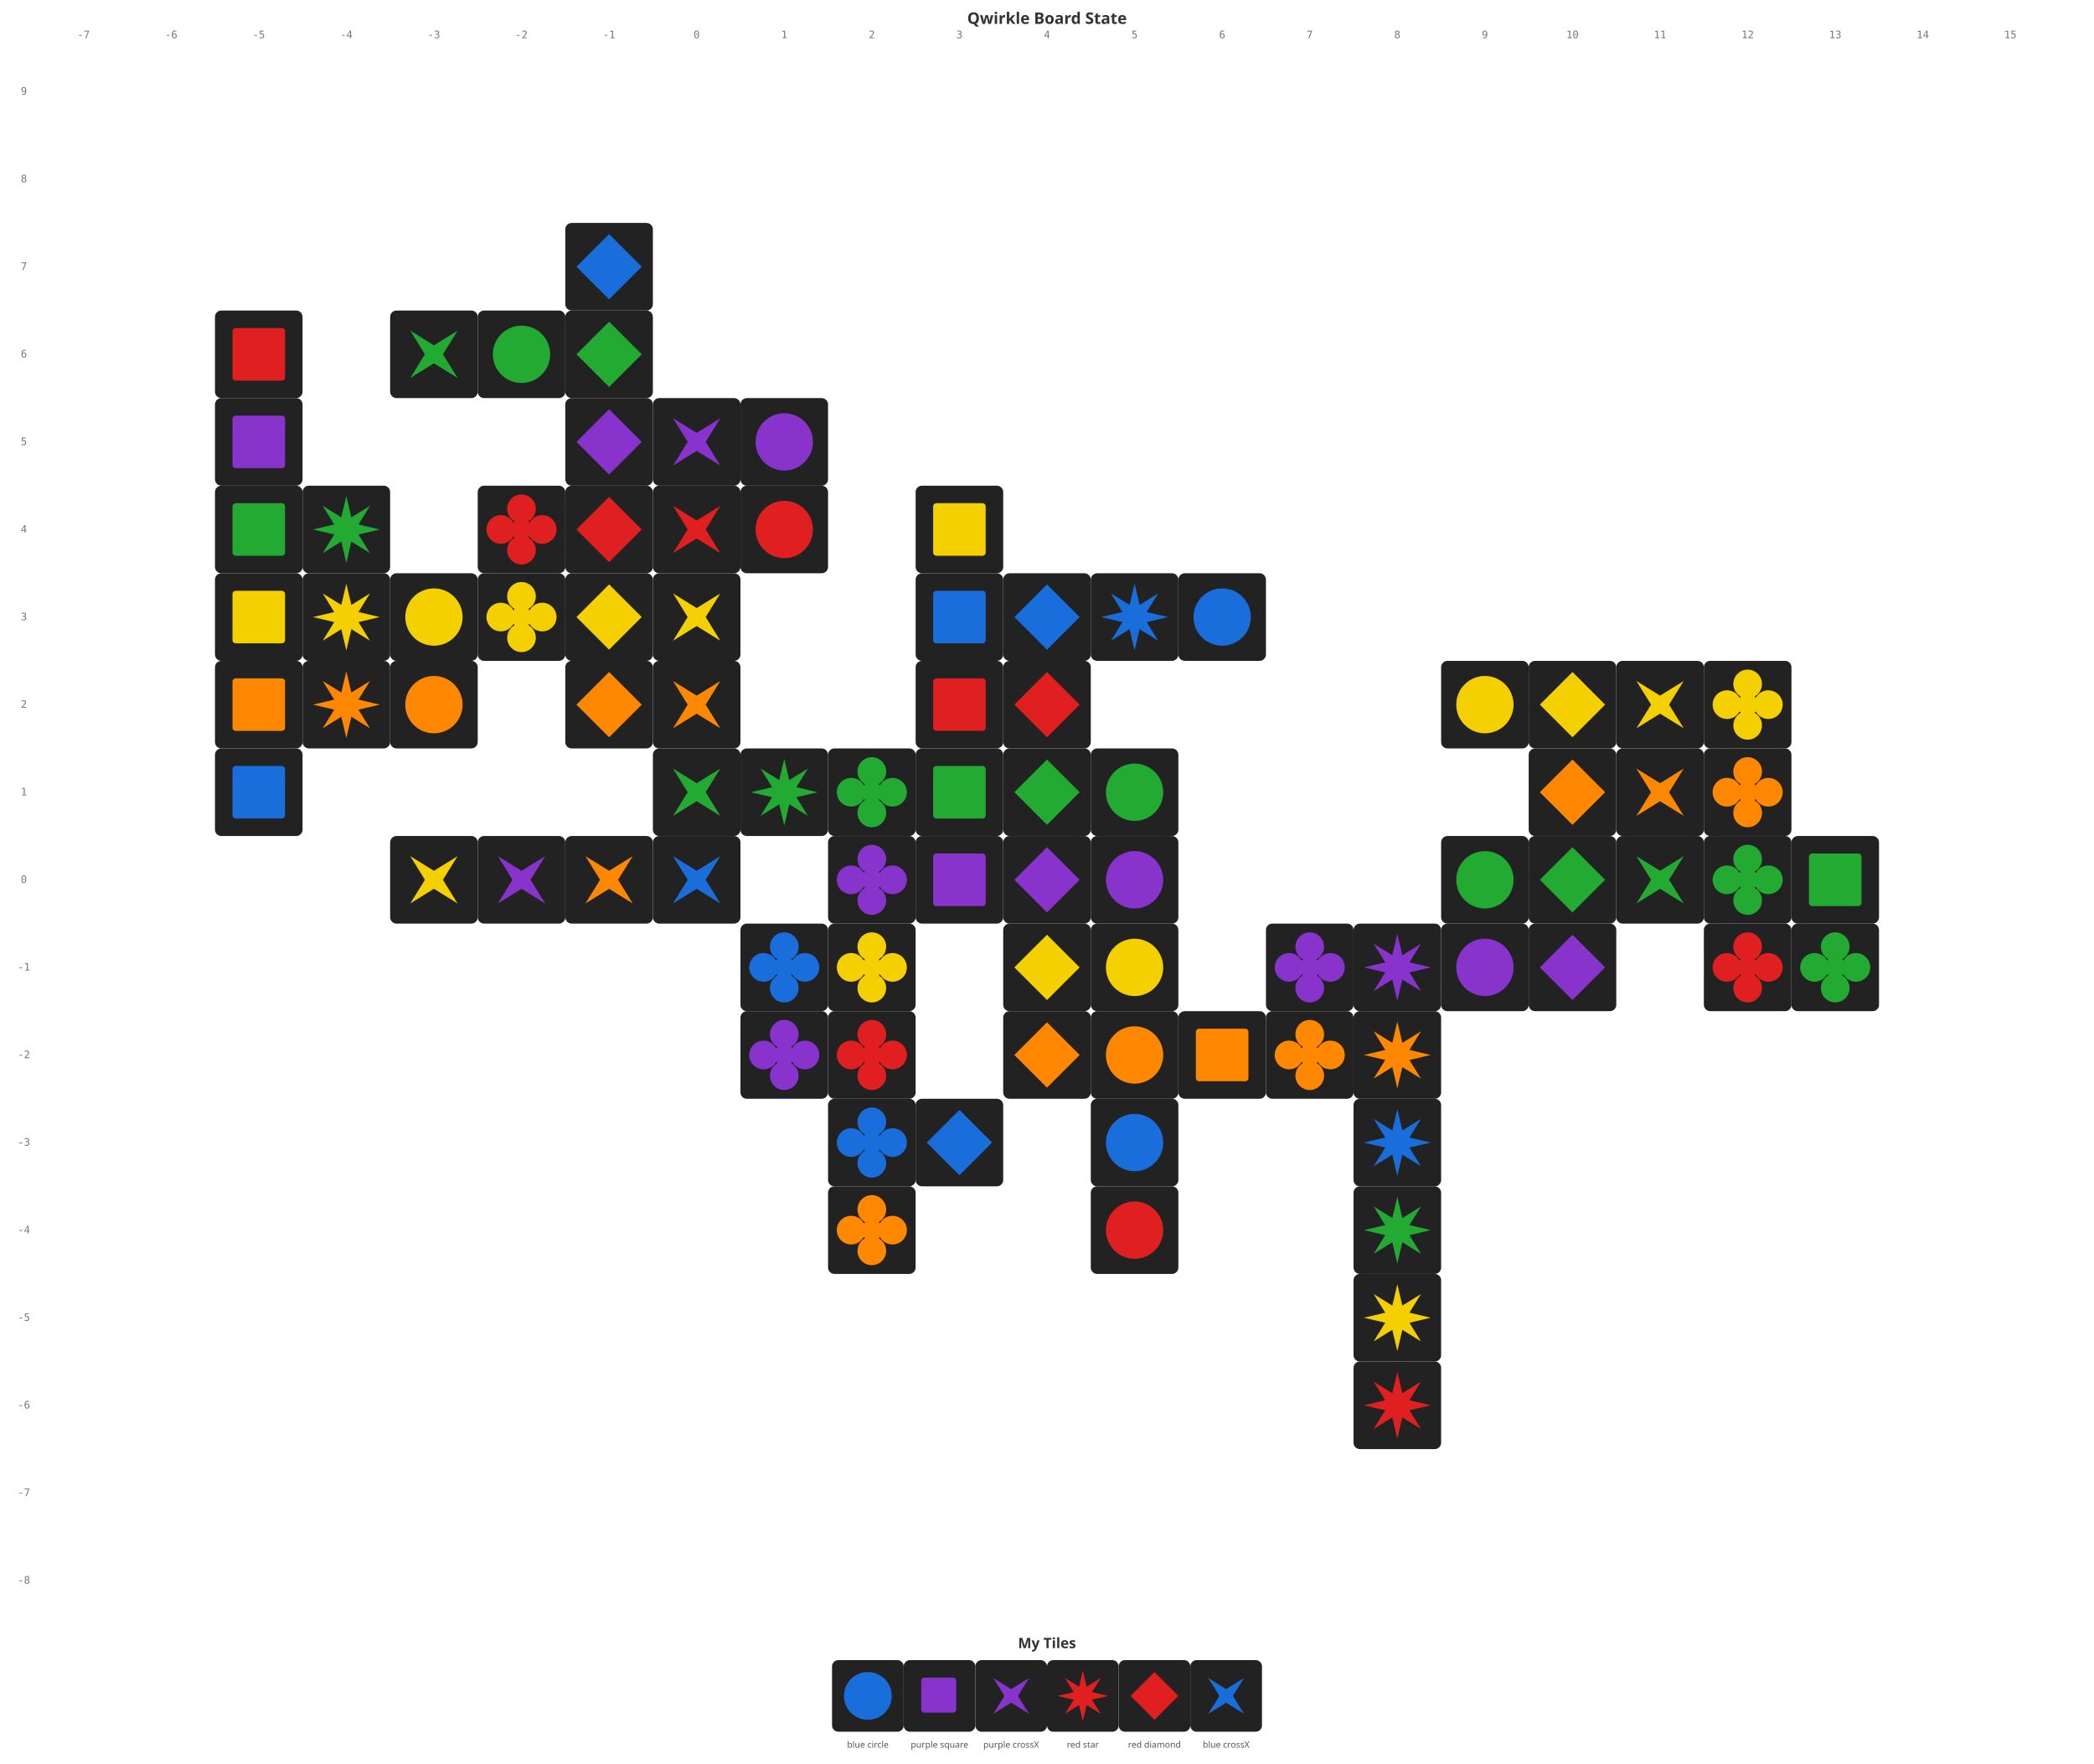
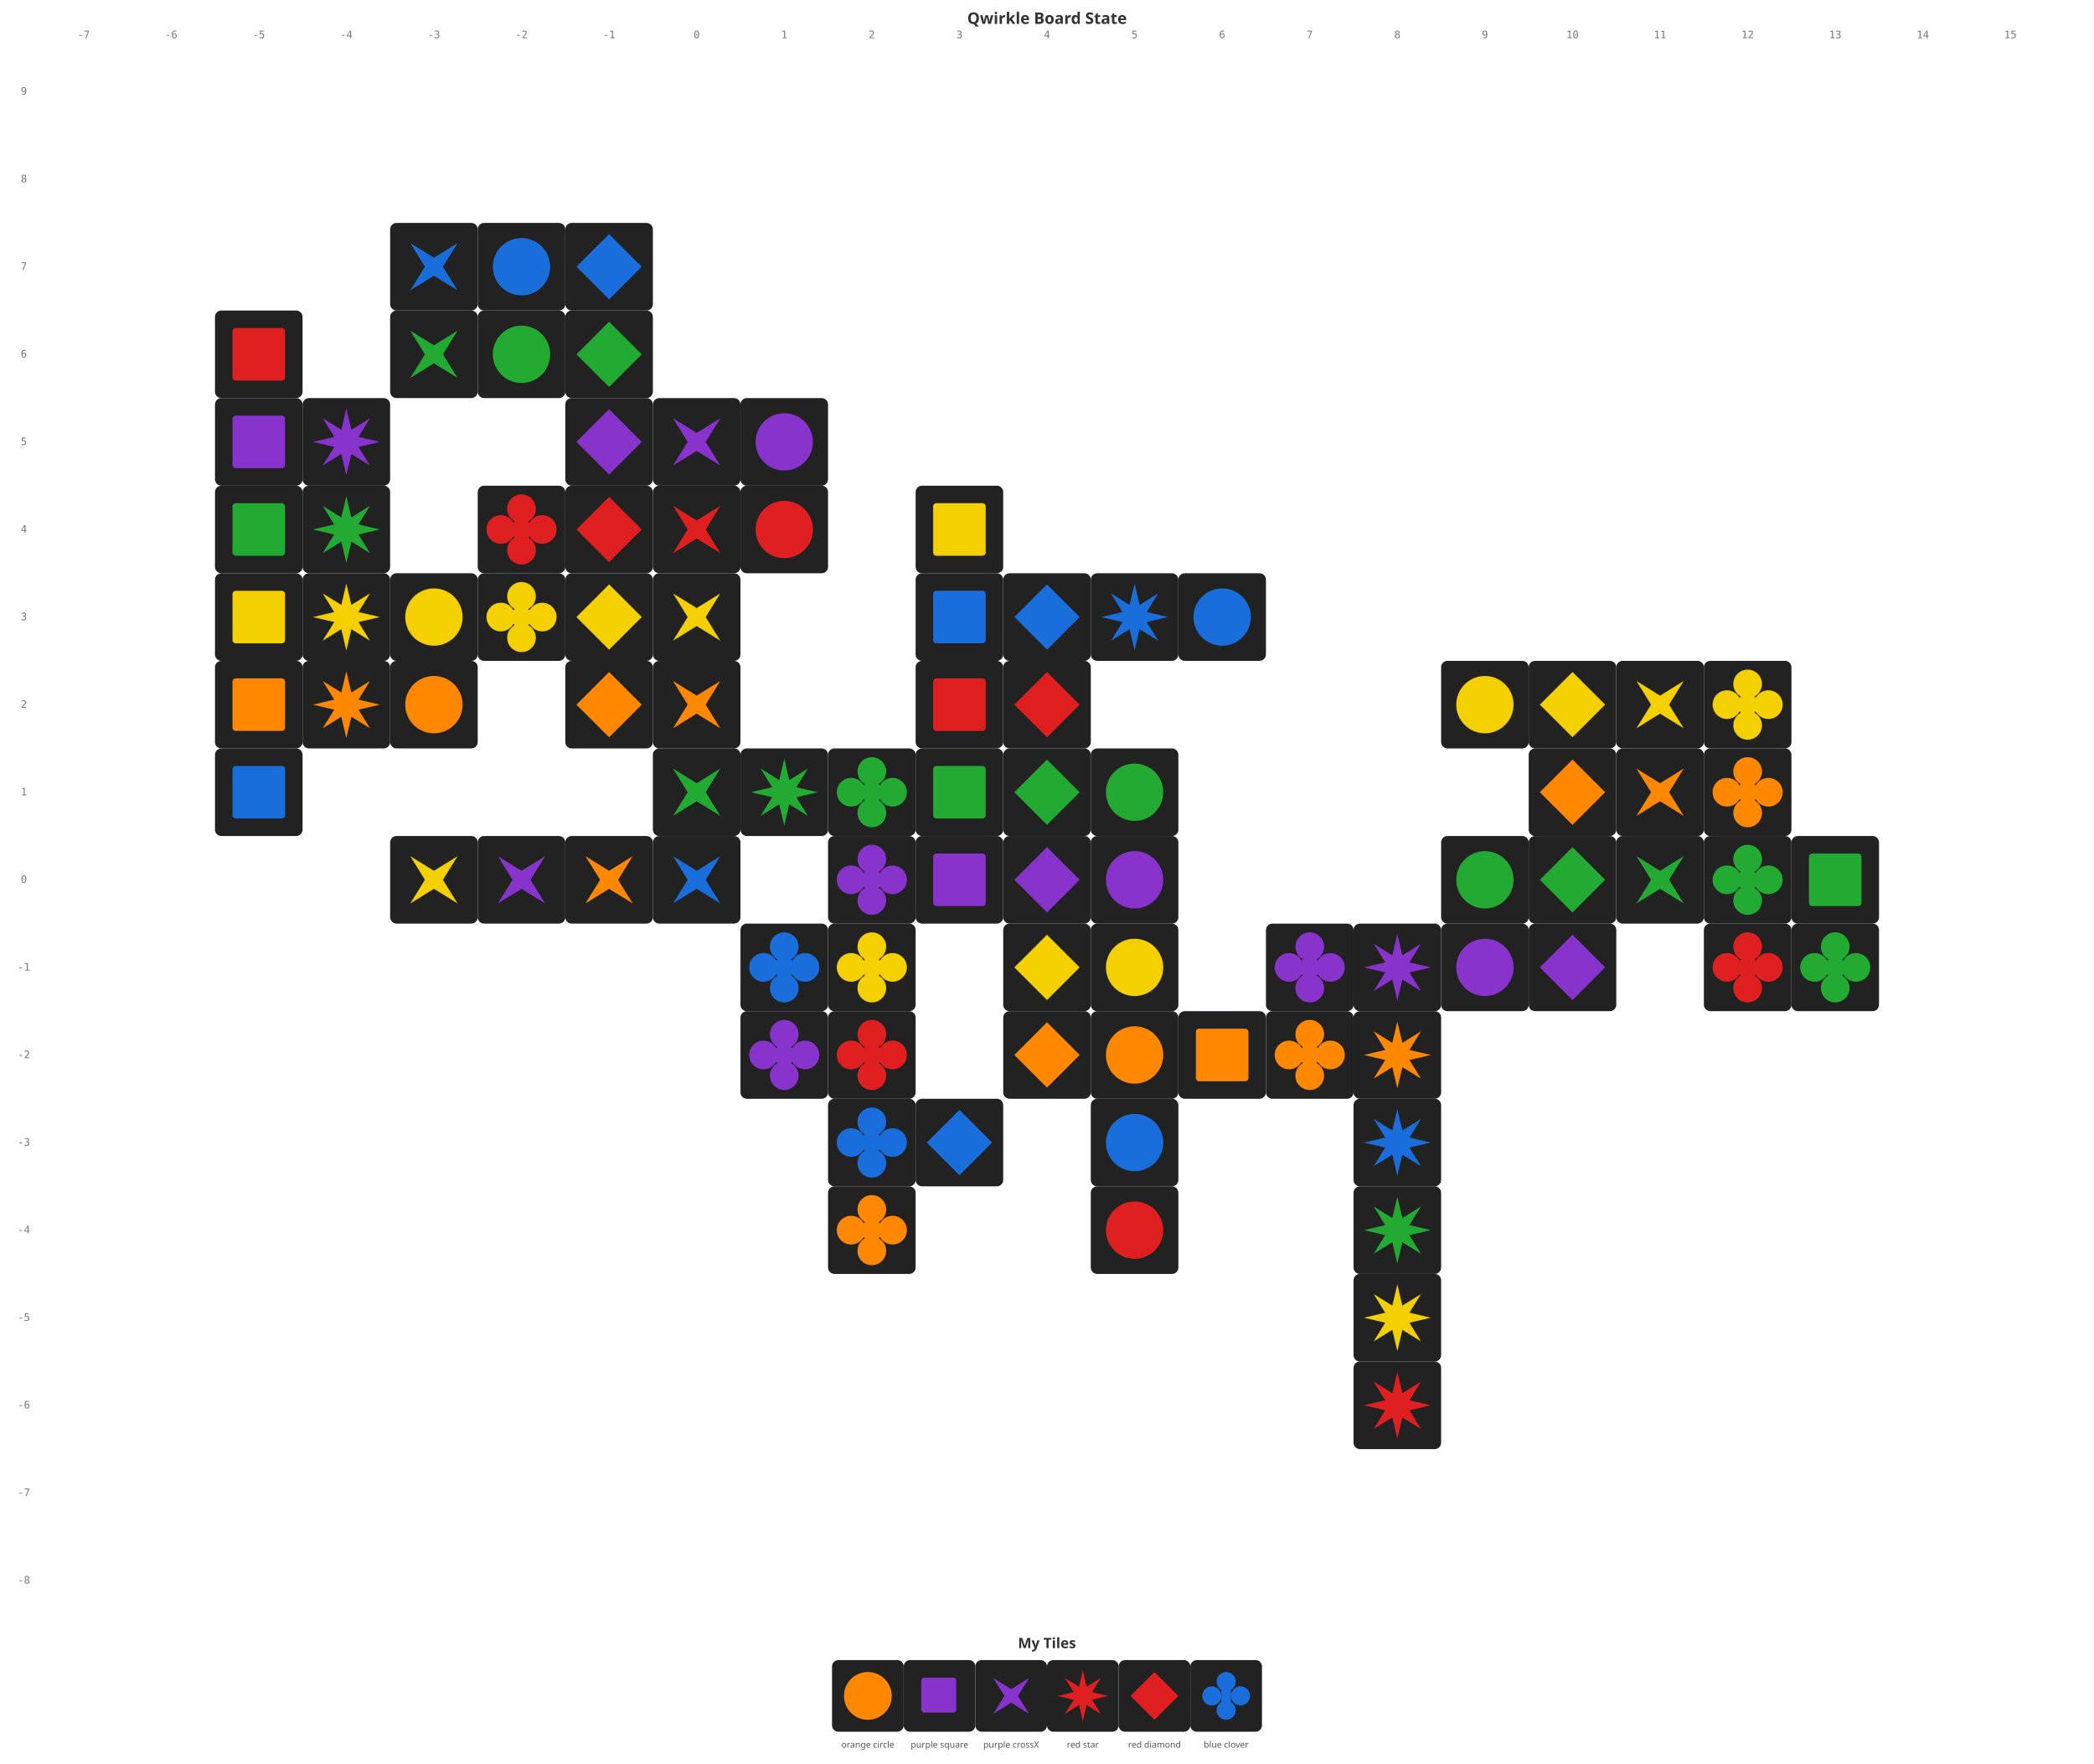
<svg xmlns="http://www.w3.org/2000/svg" viewBox="0 0 2630 2215" width="2630" height="2215" style="background:#f5f0e8">
  <text x="1315" y="30" text-anchor="middle" font-size="20" fill="#333" font-family="sans-serif" font-weight="bold">Qwirkle Board State</text>
  <text x="105" y="48" text-anchor="middle" font-size="13" fill="#777" font-family="monospace">-7</text>
  <text x="215" y="48" text-anchor="middle" font-size="13" fill="#777" font-family="monospace">-6</text>
  <text x="325" y="48" text-anchor="middle" font-size="13" fill="#777" font-family="monospace">-5</text>
  <text x="435" y="48" text-anchor="middle" font-size="13" fill="#777" font-family="monospace">-4</text>
  <text x="545" y="48" text-anchor="middle" font-size="13" fill="#777" font-family="monospace">-3</text>
  <text x="655" y="48" text-anchor="middle" font-size="13" fill="#777" font-family="monospace">-2</text>
  <text x="765" y="48" text-anchor="middle" font-size="13" fill="#777" font-family="monospace">-1</text>
  <text x="875" y="48" text-anchor="middle" font-size="13" fill="#777" font-family="monospace">0</text>
  <text x="985" y="48" text-anchor="middle" font-size="13" fill="#777" font-family="monospace">1</text>
  <text x="1095" y="48" text-anchor="middle" font-size="13" fill="#777" font-family="monospace">2</text>
  <text x="1205" y="48" text-anchor="middle" font-size="13" fill="#777" font-family="monospace">3</text>
  <text x="1315" y="48" text-anchor="middle" font-size="13" fill="#777" font-family="monospace">4</text>
  <text x="1425" y="48" text-anchor="middle" font-size="13" fill="#777" font-family="monospace">5</text>
  <text x="1535" y="48" text-anchor="middle" font-size="13" fill="#777" font-family="monospace">6</text>
  <text x="1645" y="48" text-anchor="middle" font-size="13" fill="#777" font-family="monospace">7</text>
  <text x="1755" y="48" text-anchor="middle" font-size="13" fill="#777" font-family="monospace">8</text>
  <text x="1865" y="48" text-anchor="middle" font-size="13" fill="#777" font-family="monospace">9</text>
  <text x="1975" y="48" text-anchor="middle" font-size="13" fill="#777" font-family="monospace">10</text>
  <text x="2085" y="48" text-anchor="middle" font-size="13" fill="#777" font-family="monospace">11</text>
  <text x="2195" y="48" text-anchor="middle" font-size="13" fill="#777" font-family="monospace">12</text>
  <text x="2305" y="48" text-anchor="middle" font-size="13" fill="#777" font-family="monospace">13</text>
  <text x="2415" y="48" text-anchor="middle" font-size="13" fill="#777" font-family="monospace">14</text>
  <text x="2525" y="48" text-anchor="middle" font-size="13" fill="#777" font-family="monospace">15</text>
  <text x="30" y="1989" text-anchor="middle" font-size="13" fill="#777" font-family="monospace">-8</text>
  <text x="30" y="1879" text-anchor="middle" font-size="13" fill="#777" font-family="monospace">-7</text>
  <text x="30" y="1769" text-anchor="middle" font-size="13" fill="#777" font-family="monospace">-6</text>
  <text x="30" y="1659" text-anchor="middle" font-size="13" fill="#777" font-family="monospace">-5</text>
  <text x="30" y="1549" text-anchor="middle" font-size="13" fill="#777" font-family="monospace">-4</text>
  <text x="30" y="1439" text-anchor="middle" font-size="13" fill="#777" font-family="monospace">-3</text>
  <text x="30" y="1329" text-anchor="middle" font-size="13" fill="#777" font-family="monospace">-2</text>
  <text x="30" y="1219" text-anchor="middle" font-size="13" fill="#777" font-family="monospace">-1</text>
  <text x="30" y="1109" text-anchor="middle" font-size="13" fill="#777" font-family="monospace">0</text>
  <text x="30" y="999" text-anchor="middle" font-size="13" fill="#777" font-family="monospace">1</text>
  <text x="30" y="889" text-anchor="middle" font-size="13" fill="#777" font-family="monospace">2</text>
  <text x="30" y="779" text-anchor="middle" font-size="13" fill="#777" font-family="monospace">3</text>
  <text x="30" y="669" text-anchor="middle" font-size="13" fill="#777" font-family="monospace">4</text>
  <text x="30" y="559" text-anchor="middle" font-size="13" fill="#777" font-family="monospace">5</text>
  <text x="30" y="449" text-anchor="middle" font-size="13" fill="#777" font-family="monospace">6</text>
  <text x="30" y="339" text-anchor="middle" font-size="13" fill="#777" font-family="monospace">7</text>
  <text x="30" y="229" text-anchor="middle" font-size="13" fill="#777" font-family="monospace">8</text>
  <text x="30" y="119" text-anchor="middle" font-size="13" fill="#777" font-family="monospace">9</text>
  <rect x="270" y="390" width="110" height="110" rx="8" fill="#222" />
  <rect x="292" y="412" width="66" height="66" rx="4" fill="#e02020" />
  <rect x="270" y="500" width="110" height="110" rx="8" fill="#222" />
  <rect x="292" y="522" width="66" height="66" rx="4" fill="#8833cc" />
  <rect x="270" y="610" width="110" height="110" rx="8" fill="#222" />
  <rect x="292" y="632" width="66" height="66" rx="4" fill="#22aa33" />
  <rect x="270" y="720" width="110" height="110" rx="8" fill="#222" />
  <rect x="292" y="742" width="66" height="66" rx="4" fill="#f5d000" />
  <rect x="270" y="830" width="110" height="110" rx="8" fill="#222" />
  <rect x="292" y="852" width="66" height="66" rx="4" fill="#ff8800" />
  <rect x="270" y="940" width="110" height="110" rx="8" fill="#222" />
  <rect x="292" y="962" width="66" height="66" rx="4" fill="#1a6edb" />
+   <rect x="380" y="500" width="110" height="110" rx="8" fill="#222" />
+   <g transform="translate(435,555)">
+     <polygon points="0,-42 8,-8 42,0 8,8 0,42 -8,8 -42,0 -8,-8" fill="#8833cc" />
+     <polygon points="0,-42 8,-8 42,0 8,8 0,42 -8,8 -42,0 -8,-8" fill="#8833cc" transform="rotate(45)" />
+   </g>
  <rect x="380" y="610" width="110" height="110" rx="8" fill="#222" />
  <g transform="translate(435,665)">
    <polygon points="0,-42 8,-8 42,0 8,8 0,42 -8,8 -42,0 -8,-8" fill="#22aa33" />
    <polygon points="0,-42 8,-8 42,0 8,8 0,42 -8,8 -42,0 -8,-8" fill="#22aa33" transform="rotate(45)" />
  </g>
  <rect x="380" y="720" width="110" height="110" rx="8" fill="#222" />
  <g transform="translate(435,775)">
    <polygon points="0,-42 8,-8 42,0 8,8 0,42 -8,8 -42,0 -8,-8" fill="#f5d000" />
    <polygon points="0,-42 8,-8 42,0 8,8 0,42 -8,8 -42,0 -8,-8" fill="#f5d000" transform="rotate(45)" />
  </g>
  <rect x="380" y="830" width="110" height="110" rx="8" fill="#222" />
  <g transform="translate(435,885)">
    <polygon points="0,-42 8,-8 42,0 8,8 0,42 -8,8 -42,0 -8,-8" fill="#ff8800" />
    <polygon points="0,-42 8,-8 42,0 8,8 0,42 -8,8 -42,0 -8,-8" fill="#ff8800" transform="rotate(45)" />
+   </g>
+   <rect x="490" y="280" width="110" height="110" rx="8" fill="#222" />
+   <g transform="translate(545,335) rotate(45)">
+     <polygon points="0,-42 8,-8 42,0 8,8 0,42 -8,8 -42,0 -8,-8" fill="#1a6edb" />
  </g>
  <rect x="490" y="390" width="110" height="110" rx="8" fill="#222" />
  <g transform="translate(545,445) rotate(45)">
    <polygon points="0,-42 8,-8 42,0 8,8 0,42 -8,8 -42,0 -8,-8" fill="#22aa33" />
  </g>
  <rect x="490" y="720" width="110" height="110" rx="8" fill="#222" />
  <circle cx="545" cy="775" r="36" fill="#f5d000" />
  <rect x="490" y="830" width="110" height="110" rx="8" fill="#222" />
  <circle cx="545" cy="885" r="36" fill="#ff8800" />
  <rect x="490" y="1050" width="110" height="110" rx="8" fill="#222" />
  <g transform="translate(545,1105) rotate(45)">
    <polygon points="0,-42 8,-8 42,0 8,8 0,42 -8,8 -42,0 -8,-8" fill="#f5d000" />
  </g>
+   <rect x="600" y="280" width="110" height="110" rx="8" fill="#222" />
+   <circle cx="655" cy="335" r="36" fill="#1a6edb" />
  <rect x="600" y="390" width="110" height="110" rx="8" fill="#222" />
  <circle cx="655" cy="445" r="36" fill="#22aa33" />
  <rect x="600" y="610" width="110" height="110" rx="8" fill="#222" />
  <g transform="translate(655,665)">
    <circle cx="0" cy="-26" r="18" fill="#e02020" />
    <circle cx="26" cy="0" r="18" fill="#e02020" />
    <circle cx="0" cy="26" r="18" fill="#e02020" />
    <circle cx="-26" cy="0" r="18" fill="#e02020" />
    <rect x="-9" y="-26" width="18" height="52" fill="#e02020" />
    <rect x="-26" y="-9" width="52" height="18" fill="#e02020" />
  </g>
  <rect x="600" y="720" width="110" height="110" rx="8" fill="#222" />
  <g transform="translate(655,775)">
    <circle cx="0" cy="-26" r="18" fill="#f5d000" />
    <circle cx="26" cy="0" r="18" fill="#f5d000" />
    <circle cx="0" cy="26" r="18" fill="#f5d000" />
    <circle cx="-26" cy="0" r="18" fill="#f5d000" />
    <rect x="-9" y="-26" width="18" height="52" fill="#f5d000" />
    <rect x="-26" y="-9" width="52" height="18" fill="#f5d000" />
  </g>
  <rect x="600" y="1050" width="110" height="110" rx="8" fill="#222" />
  <g transform="translate(655,1105) rotate(45)">
    <polygon points="0,-42 8,-8 42,0 8,8 0,42 -8,8 -42,0 -8,-8" fill="#8833cc" />
  </g>
  <rect x="710" y="280" width="110" height="110" rx="8" fill="#222" />
  <polygon points="765,294 806,335 765,376 724,335" fill="#1a6edb" />
  <rect x="710" y="390" width="110" height="110" rx="8" fill="#222" />
  <polygon points="765,404 806,445 765,486 724,445" fill="#22aa33" />
  <rect x="710" y="500" width="110" height="110" rx="8" fill="#222" />
  <polygon points="765,514 806,555 765,596 724,555" fill="#8833cc" />
  <rect x="710" y="610" width="110" height="110" rx="8" fill="#222" />
  <polygon points="765,624 806,665 765,706 724,665" fill="#e02020" />
  <rect x="710" y="720" width="110" height="110" rx="8" fill="#222" />
  <polygon points="765,734 806,775 765,816 724,775" fill="#f5d000" />
  <rect x="710" y="830" width="110" height="110" rx="8" fill="#222" />
  <polygon points="765,844 806,885 765,926 724,885" fill="#ff8800" />
  <rect x="710" y="1050" width="110" height="110" rx="8" fill="#222" />
  <g transform="translate(765,1105) rotate(45)">
    <polygon points="0,-42 8,-8 42,0 8,8 0,42 -8,8 -42,0 -8,-8" fill="#ff8800" />
  </g>
  <rect x="820" y="500" width="110" height="110" rx="8" fill="#222" />
  <g transform="translate(875,555) rotate(45)">
    <polygon points="0,-42 8,-8 42,0 8,8 0,42 -8,8 -42,0 -8,-8" fill="#8833cc" />
  </g>
  <rect x="820" y="610" width="110" height="110" rx="8" fill="#222" />
  <g transform="translate(875,665) rotate(45)">
    <polygon points="0,-42 8,-8 42,0 8,8 0,42 -8,8 -42,0 -8,-8" fill="#e02020" />
  </g>
  <rect x="820" y="720" width="110" height="110" rx="8" fill="#222" />
  <g transform="translate(875,775) rotate(45)">
    <polygon points="0,-42 8,-8 42,0 8,8 0,42 -8,8 -42,0 -8,-8" fill="#f5d000" />
  </g>
  <rect x="820" y="830" width="110" height="110" rx="8" fill="#222" />
  <g transform="translate(875,885) rotate(45)">
    <polygon points="0,-42 8,-8 42,0 8,8 0,42 -8,8 -42,0 -8,-8" fill="#ff8800" />
  </g>
  <rect x="820" y="940" width="110" height="110" rx="8" fill="#222" />
  <g transform="translate(875,995) rotate(45)">
    <polygon points="0,-42 8,-8 42,0 8,8 0,42 -8,8 -42,0 -8,-8" fill="#22aa33" />
  </g>
  <rect x="820" y="1050" width="110" height="110" rx="8" fill="#222" />
  <g transform="translate(875,1105) rotate(45)">
    <polygon points="0,-42 8,-8 42,0 8,8 0,42 -8,8 -42,0 -8,-8" fill="#1a6edb" />
  </g>
  <rect x="930" y="500" width="110" height="110" rx="8" fill="#222" />
  <circle cx="985" cy="555" r="36" fill="#8833cc" />
  <rect x="930" y="610" width="110" height="110" rx="8" fill="#222" />
  <circle cx="985" cy="665" r="36" fill="#e02020" />
  <rect x="930" y="940" width="110" height="110" rx="8" fill="#222" />
  <g transform="translate(985,995)">
    <polygon points="0,-42 8,-8 42,0 8,8 0,42 -8,8 -42,0 -8,-8" fill="#22aa33" />
    <polygon points="0,-42 8,-8 42,0 8,8 0,42 -8,8 -42,0 -8,-8" fill="#22aa33" transform="rotate(45)" />
  </g>
  <rect x="930" y="1160" width="110" height="110" rx="8" fill="#222" />
  <g transform="translate(985,1215)">
    <circle cx="0" cy="-26" r="18" fill="#1a6edb" />
    <circle cx="26" cy="0" r="18" fill="#1a6edb" />
    <circle cx="0" cy="26" r="18" fill="#1a6edb" />
    <circle cx="-26" cy="0" r="18" fill="#1a6edb" />
    <rect x="-9" y="-26" width="18" height="52" fill="#1a6edb" />
    <rect x="-26" y="-9" width="52" height="18" fill="#1a6edb" />
  </g>
  <rect x="930" y="1270" width="110" height="110" rx="8" fill="#222" />
  <g transform="translate(985,1325)">
    <circle cx="0" cy="-26" r="18" fill="#8833cc" />
    <circle cx="26" cy="0" r="18" fill="#8833cc" />
    <circle cx="0" cy="26" r="18" fill="#8833cc" />
    <circle cx="-26" cy="0" r="18" fill="#8833cc" />
    <rect x="-9" y="-26" width="18" height="52" fill="#8833cc" />
    <rect x="-26" y="-9" width="52" height="18" fill="#8833cc" />
  </g>
  <rect x="1040" y="940" width="110" height="110" rx="8" fill="#222" />
  <g transform="translate(1095,995)">
    <circle cx="0" cy="-26" r="18" fill="#22aa33" />
    <circle cx="26" cy="0" r="18" fill="#22aa33" />
    <circle cx="0" cy="26" r="18" fill="#22aa33" />
    <circle cx="-26" cy="0" r="18" fill="#22aa33" />
    <rect x="-9" y="-26" width="18" height="52" fill="#22aa33" />
    <rect x="-26" y="-9" width="52" height="18" fill="#22aa33" />
  </g>
  <rect x="1040" y="1050" width="110" height="110" rx="8" fill="#222" />
  <g transform="translate(1095,1105)">
    <circle cx="0" cy="-26" r="18" fill="#8833cc" />
    <circle cx="26" cy="0" r="18" fill="#8833cc" />
    <circle cx="0" cy="26" r="18" fill="#8833cc" />
    <circle cx="-26" cy="0" r="18" fill="#8833cc" />
    <rect x="-9" y="-26" width="18" height="52" fill="#8833cc" />
    <rect x="-26" y="-9" width="52" height="18" fill="#8833cc" />
  </g>
  <rect x="1040" y="1160" width="110" height="110" rx="8" fill="#222" />
  <g transform="translate(1095,1215)">
    <circle cx="0" cy="-26" r="18" fill="#f5d000" />
    <circle cx="26" cy="0" r="18" fill="#f5d000" />
    <circle cx="0" cy="26" r="18" fill="#f5d000" />
    <circle cx="-26" cy="0" r="18" fill="#f5d000" />
    <rect x="-9" y="-26" width="18" height="52" fill="#f5d000" />
    <rect x="-26" y="-9" width="52" height="18" fill="#f5d000" />
  </g>
  <rect x="1040" y="1270" width="110" height="110" rx="8" fill="#222" />
  <g transform="translate(1095,1325)">
    <circle cx="0" cy="-26" r="18" fill="#e02020" />
    <circle cx="26" cy="0" r="18" fill="#e02020" />
    <circle cx="0" cy="26" r="18" fill="#e02020" />
    <circle cx="-26" cy="0" r="18" fill="#e02020" />
    <rect x="-9" y="-26" width="18" height="52" fill="#e02020" />
    <rect x="-26" y="-9" width="52" height="18" fill="#e02020" />
  </g>
  <rect x="1040" y="1380" width="110" height="110" rx="8" fill="#222" />
  <g transform="translate(1095,1435)">
    <circle cx="0" cy="-26" r="18" fill="#1a6edb" />
    <circle cx="26" cy="0" r="18" fill="#1a6edb" />
    <circle cx="0" cy="26" r="18" fill="#1a6edb" />
    <circle cx="-26" cy="0" r="18" fill="#1a6edb" />
    <rect x="-9" y="-26" width="18" height="52" fill="#1a6edb" />
    <rect x="-26" y="-9" width="52" height="18" fill="#1a6edb" />
  </g>
  <rect x="1040" y="1490" width="110" height="110" rx="8" fill="#222" />
  <g transform="translate(1095,1545)">
    <circle cx="0" cy="-26" r="18" fill="#ff8800" />
    <circle cx="26" cy="0" r="18" fill="#ff8800" />
    <circle cx="0" cy="26" r="18" fill="#ff8800" />
    <circle cx="-26" cy="0" r="18" fill="#ff8800" />
    <rect x="-9" y="-26" width="18" height="52" fill="#ff8800" />
    <rect x="-26" y="-9" width="52" height="18" fill="#ff8800" />
  </g>
  <rect x="1150" y="610" width="110" height="110" rx="8" fill="#222" />
  <rect x="1172" y="632" width="66" height="66" rx="4" fill="#f5d000" />
  <rect x="1150" y="720" width="110" height="110" rx="8" fill="#222" />
  <rect x="1172" y="742" width="66" height="66" rx="4" fill="#1a6edb" />
  <rect x="1150" y="830" width="110" height="110" rx="8" fill="#222" />
  <rect x="1172" y="852" width="66" height="66" rx="4" fill="#e02020" />
  <rect x="1150" y="940" width="110" height="110" rx="8" fill="#222" />
  <rect x="1172" y="962" width="66" height="66" rx="4" fill="#22aa33" />
  <rect x="1150" y="1050" width="110" height="110" rx="8" fill="#222" />
  <rect x="1172" y="1072" width="66" height="66" rx="4" fill="#8833cc" />
  <rect x="1150" y="1380" width="110" height="110" rx="8" fill="#222" />
  <polygon points="1205,1394 1246,1435 1205,1476 1164,1435" fill="#1a6edb" />
  <rect x="1260" y="720" width="110" height="110" rx="8" fill="#222" />
  <polygon points="1315,734 1356,775 1315,816 1274,775" fill="#1a6edb" />
  <rect x="1260" y="830" width="110" height="110" rx="8" fill="#222" />
  <polygon points="1315,844 1356,885 1315,926 1274,885" fill="#e02020" />
  <rect x="1260" y="940" width="110" height="110" rx="8" fill="#222" />
  <polygon points="1315,954 1356,995 1315,1036 1274,995" fill="#22aa33" />
  <rect x="1260" y="1050" width="110" height="110" rx="8" fill="#222" />
  <polygon points="1315,1064 1356,1105 1315,1146 1274,1105" fill="#8833cc" />
  <rect x="1260" y="1160" width="110" height="110" rx="8" fill="#222" />
  <polygon points="1315,1174 1356,1215 1315,1256 1274,1215" fill="#f5d000" />
  <rect x="1260" y="1270" width="110" height="110" rx="8" fill="#222" />
  <polygon points="1315,1284 1356,1325 1315,1366 1274,1325" fill="#ff8800" />
  <rect x="1370" y="720" width="110" height="110" rx="8" fill="#222" />
  <g transform="translate(1425,775)">
    <polygon points="0,-42 8,-8 42,0 8,8 0,42 -8,8 -42,0 -8,-8" fill="#1a6edb" />
    <polygon points="0,-42 8,-8 42,0 8,8 0,42 -8,8 -42,0 -8,-8" fill="#1a6edb" transform="rotate(45)" />
  </g>
  <rect x="1370" y="940" width="110" height="110" rx="8" fill="#222" />
  <circle cx="1425" cy="995" r="36" fill="#22aa33" />
  <rect x="1370" y="1050" width="110" height="110" rx="8" fill="#222" />
  <circle cx="1425" cy="1105" r="36" fill="#8833cc" />
  <rect x="1370" y="1160" width="110" height="110" rx="8" fill="#222" />
  <circle cx="1425" cy="1215" r="36" fill="#f5d000" />
  <rect x="1370" y="1270" width="110" height="110" rx="8" fill="#222" />
  <circle cx="1425" cy="1325" r="36" fill="#ff8800" />
  <rect x="1370" y="1380" width="110" height="110" rx="8" fill="#222" />
  <circle cx="1425" cy="1435" r="36" fill="#1a6edb" />
  <rect x="1370" y="1490" width="110" height="110" rx="8" fill="#222" />
  <circle cx="1425" cy="1545" r="36" fill="#e02020" />
  <rect x="1480" y="720" width="110" height="110" rx="8" fill="#222" />
  <circle cx="1535" cy="775" r="36" fill="#1a6edb" />
  <rect x="1480" y="1270" width="110" height="110" rx="8" fill="#222" />
  <rect x="1502" y="1292" width="66" height="66" rx="4" fill="#ff8800" />
  <rect x="1590" y="1160" width="110" height="110" rx="8" fill="#222" />
  <g transform="translate(1645,1215)">
    <circle cx="0" cy="-26" r="18" fill="#8833cc" />
    <circle cx="26" cy="0" r="18" fill="#8833cc" />
    <circle cx="0" cy="26" r="18" fill="#8833cc" />
    <circle cx="-26" cy="0" r="18" fill="#8833cc" />
    <rect x="-9" y="-26" width="18" height="52" fill="#8833cc" />
    <rect x="-26" y="-9" width="52" height="18" fill="#8833cc" />
  </g>
  <rect x="1590" y="1270" width="110" height="110" rx="8" fill="#222" />
  <g transform="translate(1645,1325)">
    <circle cx="0" cy="-26" r="18" fill="#ff8800" />
    <circle cx="26" cy="0" r="18" fill="#ff8800" />
    <circle cx="0" cy="26" r="18" fill="#ff8800" />
    <circle cx="-26" cy="0" r="18" fill="#ff8800" />
    <rect x="-9" y="-26" width="18" height="52" fill="#ff8800" />
    <rect x="-26" y="-9" width="52" height="18" fill="#ff8800" />
  </g>
  <rect x="1700" y="1160" width="110" height="110" rx="8" fill="#222" />
  <g transform="translate(1755,1215)">
    <polygon points="0,-42 8,-8 42,0 8,8 0,42 -8,8 -42,0 -8,-8" fill="#8833cc" />
    <polygon points="0,-42 8,-8 42,0 8,8 0,42 -8,8 -42,0 -8,-8" fill="#8833cc" transform="rotate(45)" />
  </g>
  <rect x="1700" y="1270" width="110" height="110" rx="8" fill="#222" />
  <g transform="translate(1755,1325)">
    <polygon points="0,-42 8,-8 42,0 8,8 0,42 -8,8 -42,0 -8,-8" fill="#ff8800" />
    <polygon points="0,-42 8,-8 42,0 8,8 0,42 -8,8 -42,0 -8,-8" fill="#ff8800" transform="rotate(45)" />
  </g>
  <rect x="1700" y="1380" width="110" height="110" rx="8" fill="#222" />
  <g transform="translate(1755,1435)">
    <polygon points="0,-42 8,-8 42,0 8,8 0,42 -8,8 -42,0 -8,-8" fill="#1a6edb" />
    <polygon points="0,-42 8,-8 42,0 8,8 0,42 -8,8 -42,0 -8,-8" fill="#1a6edb" transform="rotate(45)" />
  </g>
  <rect x="1700" y="1490" width="110" height="110" rx="8" fill="#222" />
  <g transform="translate(1755,1545)">
    <polygon points="0,-42 8,-8 42,0 8,8 0,42 -8,8 -42,0 -8,-8" fill="#22aa33" />
    <polygon points="0,-42 8,-8 42,0 8,8 0,42 -8,8 -42,0 -8,-8" fill="#22aa33" transform="rotate(45)" />
  </g>
  <rect x="1700" y="1600" width="110" height="110" rx="8" fill="#222" />
  <g transform="translate(1755,1655)">
    <polygon points="0,-42 8,-8 42,0 8,8 0,42 -8,8 -42,0 -8,-8" fill="#f5d000" />
    <polygon points="0,-42 8,-8 42,0 8,8 0,42 -8,8 -42,0 -8,-8" fill="#f5d000" transform="rotate(45)" />
  </g>
  <rect x="1700" y="1710" width="110" height="110" rx="8" fill="#222" />
  <g transform="translate(1755,1765)">
    <polygon points="0,-42 8,-8 42,0 8,8 0,42 -8,8 -42,0 -8,-8" fill="#e02020" />
    <polygon points="0,-42 8,-8 42,0 8,8 0,42 -8,8 -42,0 -8,-8" fill="#e02020" transform="rotate(45)" />
  </g>
  <rect x="1810" y="830" width="110" height="110" rx="8" fill="#222" />
  <circle cx="1865" cy="885" r="36" fill="#f5d000" />
  <rect x="1810" y="1050" width="110" height="110" rx="8" fill="#222" />
  <circle cx="1865" cy="1105" r="36" fill="#22aa33" />
  <rect x="1810" y="1160" width="110" height="110" rx="8" fill="#222" />
  <circle cx="1865" cy="1215" r="36" fill="#8833cc" />
  <rect x="1920" y="830" width="110" height="110" rx="8" fill="#222" />
  <polygon points="1975,844 2016,885 1975,926 1934,885" fill="#f5d000" />
  <rect x="1920" y="940" width="110" height="110" rx="8" fill="#222" />
  <polygon points="1975,954 2016,995 1975,1036 1934,995" fill="#ff8800" />
  <rect x="1920" y="1050" width="110" height="110" rx="8" fill="#222" />
  <polygon points="1975,1064 2016,1105 1975,1146 1934,1105" fill="#22aa33" />
  <rect x="1920" y="1160" width="110" height="110" rx="8" fill="#222" />
  <polygon points="1975,1174 2016,1215 1975,1256 1934,1215" fill="#8833cc" />
  <rect x="2030" y="830" width="110" height="110" rx="8" fill="#222" />
  <g transform="translate(2085,885) rotate(45)">
    <polygon points="0,-42 8,-8 42,0 8,8 0,42 -8,8 -42,0 -8,-8" fill="#f5d000" />
  </g>
  <rect x="2030" y="940" width="110" height="110" rx="8" fill="#222" />
  <g transform="translate(2085,995) rotate(45)">
    <polygon points="0,-42 8,-8 42,0 8,8 0,42 -8,8 -42,0 -8,-8" fill="#ff8800" />
  </g>
  <rect x="2030" y="1050" width="110" height="110" rx="8" fill="#222" />
  <g transform="translate(2085,1105) rotate(45)">
    <polygon points="0,-42 8,-8 42,0 8,8 0,42 -8,8 -42,0 -8,-8" fill="#22aa33" />
  </g>
  <rect x="2140" y="830" width="110" height="110" rx="8" fill="#222" />
  <g transform="translate(2195,885)">
    <circle cx="0" cy="-26" r="18" fill="#f5d000" />
    <circle cx="26" cy="0" r="18" fill="#f5d000" />
    <circle cx="0" cy="26" r="18" fill="#f5d000" />
    <circle cx="-26" cy="0" r="18" fill="#f5d000" />
    <rect x="-9" y="-26" width="18" height="52" fill="#f5d000" />
    <rect x="-26" y="-9" width="52" height="18" fill="#f5d000" />
  </g>
  <rect x="2140" y="940" width="110" height="110" rx="8" fill="#222" />
  <g transform="translate(2195,995)">
    <circle cx="0" cy="-26" r="18" fill="#ff8800" />
    <circle cx="26" cy="0" r="18" fill="#ff8800" />
    <circle cx="0" cy="26" r="18" fill="#ff8800" />
    <circle cx="-26" cy="0" r="18" fill="#ff8800" />
    <rect x="-9" y="-26" width="18" height="52" fill="#ff8800" />
    <rect x="-26" y="-9" width="52" height="18" fill="#ff8800" />
  </g>
  <rect x="2140" y="1050" width="110" height="110" rx="8" fill="#222" />
  <g transform="translate(2195,1105)">
    <circle cx="0" cy="-26" r="18" fill="#22aa33" />
    <circle cx="26" cy="0" r="18" fill="#22aa33" />
    <circle cx="0" cy="26" r="18" fill="#22aa33" />
    <circle cx="-26" cy="0" r="18" fill="#22aa33" />
    <rect x="-9" y="-26" width="18" height="52" fill="#22aa33" />
    <rect x="-26" y="-9" width="52" height="18" fill="#22aa33" />
  </g>
  <rect x="2140" y="1160" width="110" height="110" rx="8" fill="#222" />
  <g transform="translate(2195,1215)">
    <circle cx="0" cy="-26" r="18" fill="#e02020" />
    <circle cx="26" cy="0" r="18" fill="#e02020" />
    <circle cx="0" cy="26" r="18" fill="#e02020" />
    <circle cx="-26" cy="0" r="18" fill="#e02020" />
    <rect x="-9" y="-26" width="18" height="52" fill="#e02020" />
    <rect x="-26" y="-9" width="52" height="18" fill="#e02020" />
  </g>
  <rect x="2250" y="1050" width="110" height="110" rx="8" fill="#222" />
  <rect x="2272" y="1072" width="66" height="66" rx="4" fill="#22aa33" />
  <rect x="2250" y="1160" width="110" height="110" rx="8" fill="#222" />
  <g transform="translate(2305,1215)">
    <circle cx="0" cy="-26" r="18" fill="#22aa33" />
    <circle cx="26" cy="0" r="18" fill="#22aa33" />
    <circle cx="0" cy="26" r="18" fill="#22aa33" />
    <circle cx="-26" cy="0" r="18" fill="#22aa33" />
    <rect x="-9" y="-26" width="18" height="52" fill="#22aa33" />
    <rect x="-26" y="-9" width="52" height="18" fill="#22aa33" />
  </g>
  <text x="1315" y="2070" text-anchor="middle" font-size="18" fill="#333" font-family="sans-serif" font-weight="bold">My Tiles</text>
  <rect x="1045" y="2085" width="90" height="90" rx="8" fill="#222" />
-   <circle cx="1090" cy="2130" r="30" fill="#1a6edb" />
-   <text x="1090" y="2195" text-anchor="middle" font-size="11" fill="#555" font-family="sans-serif">blue circle</text>
+   <circle cx="1090" cy="2130" r="30" fill="#ff8800" />
+   <text x="1090" y="2195" text-anchor="middle" font-size="11" fill="#555" font-family="sans-serif">orange circle</text>
  <rect x="1135" y="2085" width="90" height="90" rx="8" fill="#222" />
  <rect x="1157" y="2107" width="44" height="44" rx="4" fill="#8833cc" />
  <text x="1180" y="2195" text-anchor="middle" font-size="11" fill="#555" font-family="sans-serif">purple square</text>
  <rect x="1225" y="2085" width="90" height="90" rx="8" fill="#222" />
  <g transform="translate(1270,2130) rotate(45)">
    <polygon points="0,-32 6,-6 32,0 6,6 0,32 -6,6 -32,0 -6,-6" fill="#8833cc" />
  </g>
  <text x="1270" y="2195" text-anchor="middle" font-size="11" fill="#555" font-family="sans-serif">purple crossX</text>
  <rect x="1315" y="2085" width="90" height="90" rx="8" fill="#222" />
  <g transform="translate(1360,2130)">
    <polygon points="0,-32 6,-6 32,0 6,6 0,32 -6,6 -32,0 -6,-6" fill="#e02020" />
    <polygon points="0,-32 6,-6 32,0 6,6 0,32 -6,6 -32,0 -6,-6" fill="#e02020" transform="rotate(45)" />
  </g>
  <text x="1360" y="2195" text-anchor="middle" font-size="11" fill="#555" font-family="sans-serif">red star</text>
  <rect x="1405" y="2085" width="90" height="90" rx="8" fill="#222" />
  <polygon points="1450,2100 1480,2130 1450,2160 1420,2130" fill="#e02020" />
  <text x="1450" y="2195" text-anchor="middle" font-size="11" fill="#555" font-family="sans-serif">red diamond</text>
  <rect x="1495" y="2085" width="90" height="90" rx="8" fill="#222" />
-   <g transform="translate(1540,2130) rotate(45)">
-     <polygon points="0,-32 6,-6 32,0 6,6 0,32 -6,6 -32,0 -6,-6" fill="#1a6edb" />
-   </g>
-   <text x="1540" y="2195" text-anchor="middle" font-size="11" fill="#555" font-family="sans-serif">blue crossX</text>
+   <g transform="translate(1540,2130)">
+     <circle cx="0" cy="-18" r="12" fill="#1a6edb" />
+     <circle cx="18" cy="0" r="12" fill="#1a6edb" />
+     <circle cx="0" cy="18" r="12" fill="#1a6edb" />
+     <circle cx="-18" cy="0" r="12" fill="#1a6edb" />
+     <rect x="-6" y="-18" width="12" height="36" fill="#1a6edb" />
+   </g>
+   <text x="1540" y="2195" text-anchor="middle" font-size="11" fill="#555" font-family="sans-serif">blue clover</text>
</svg>
